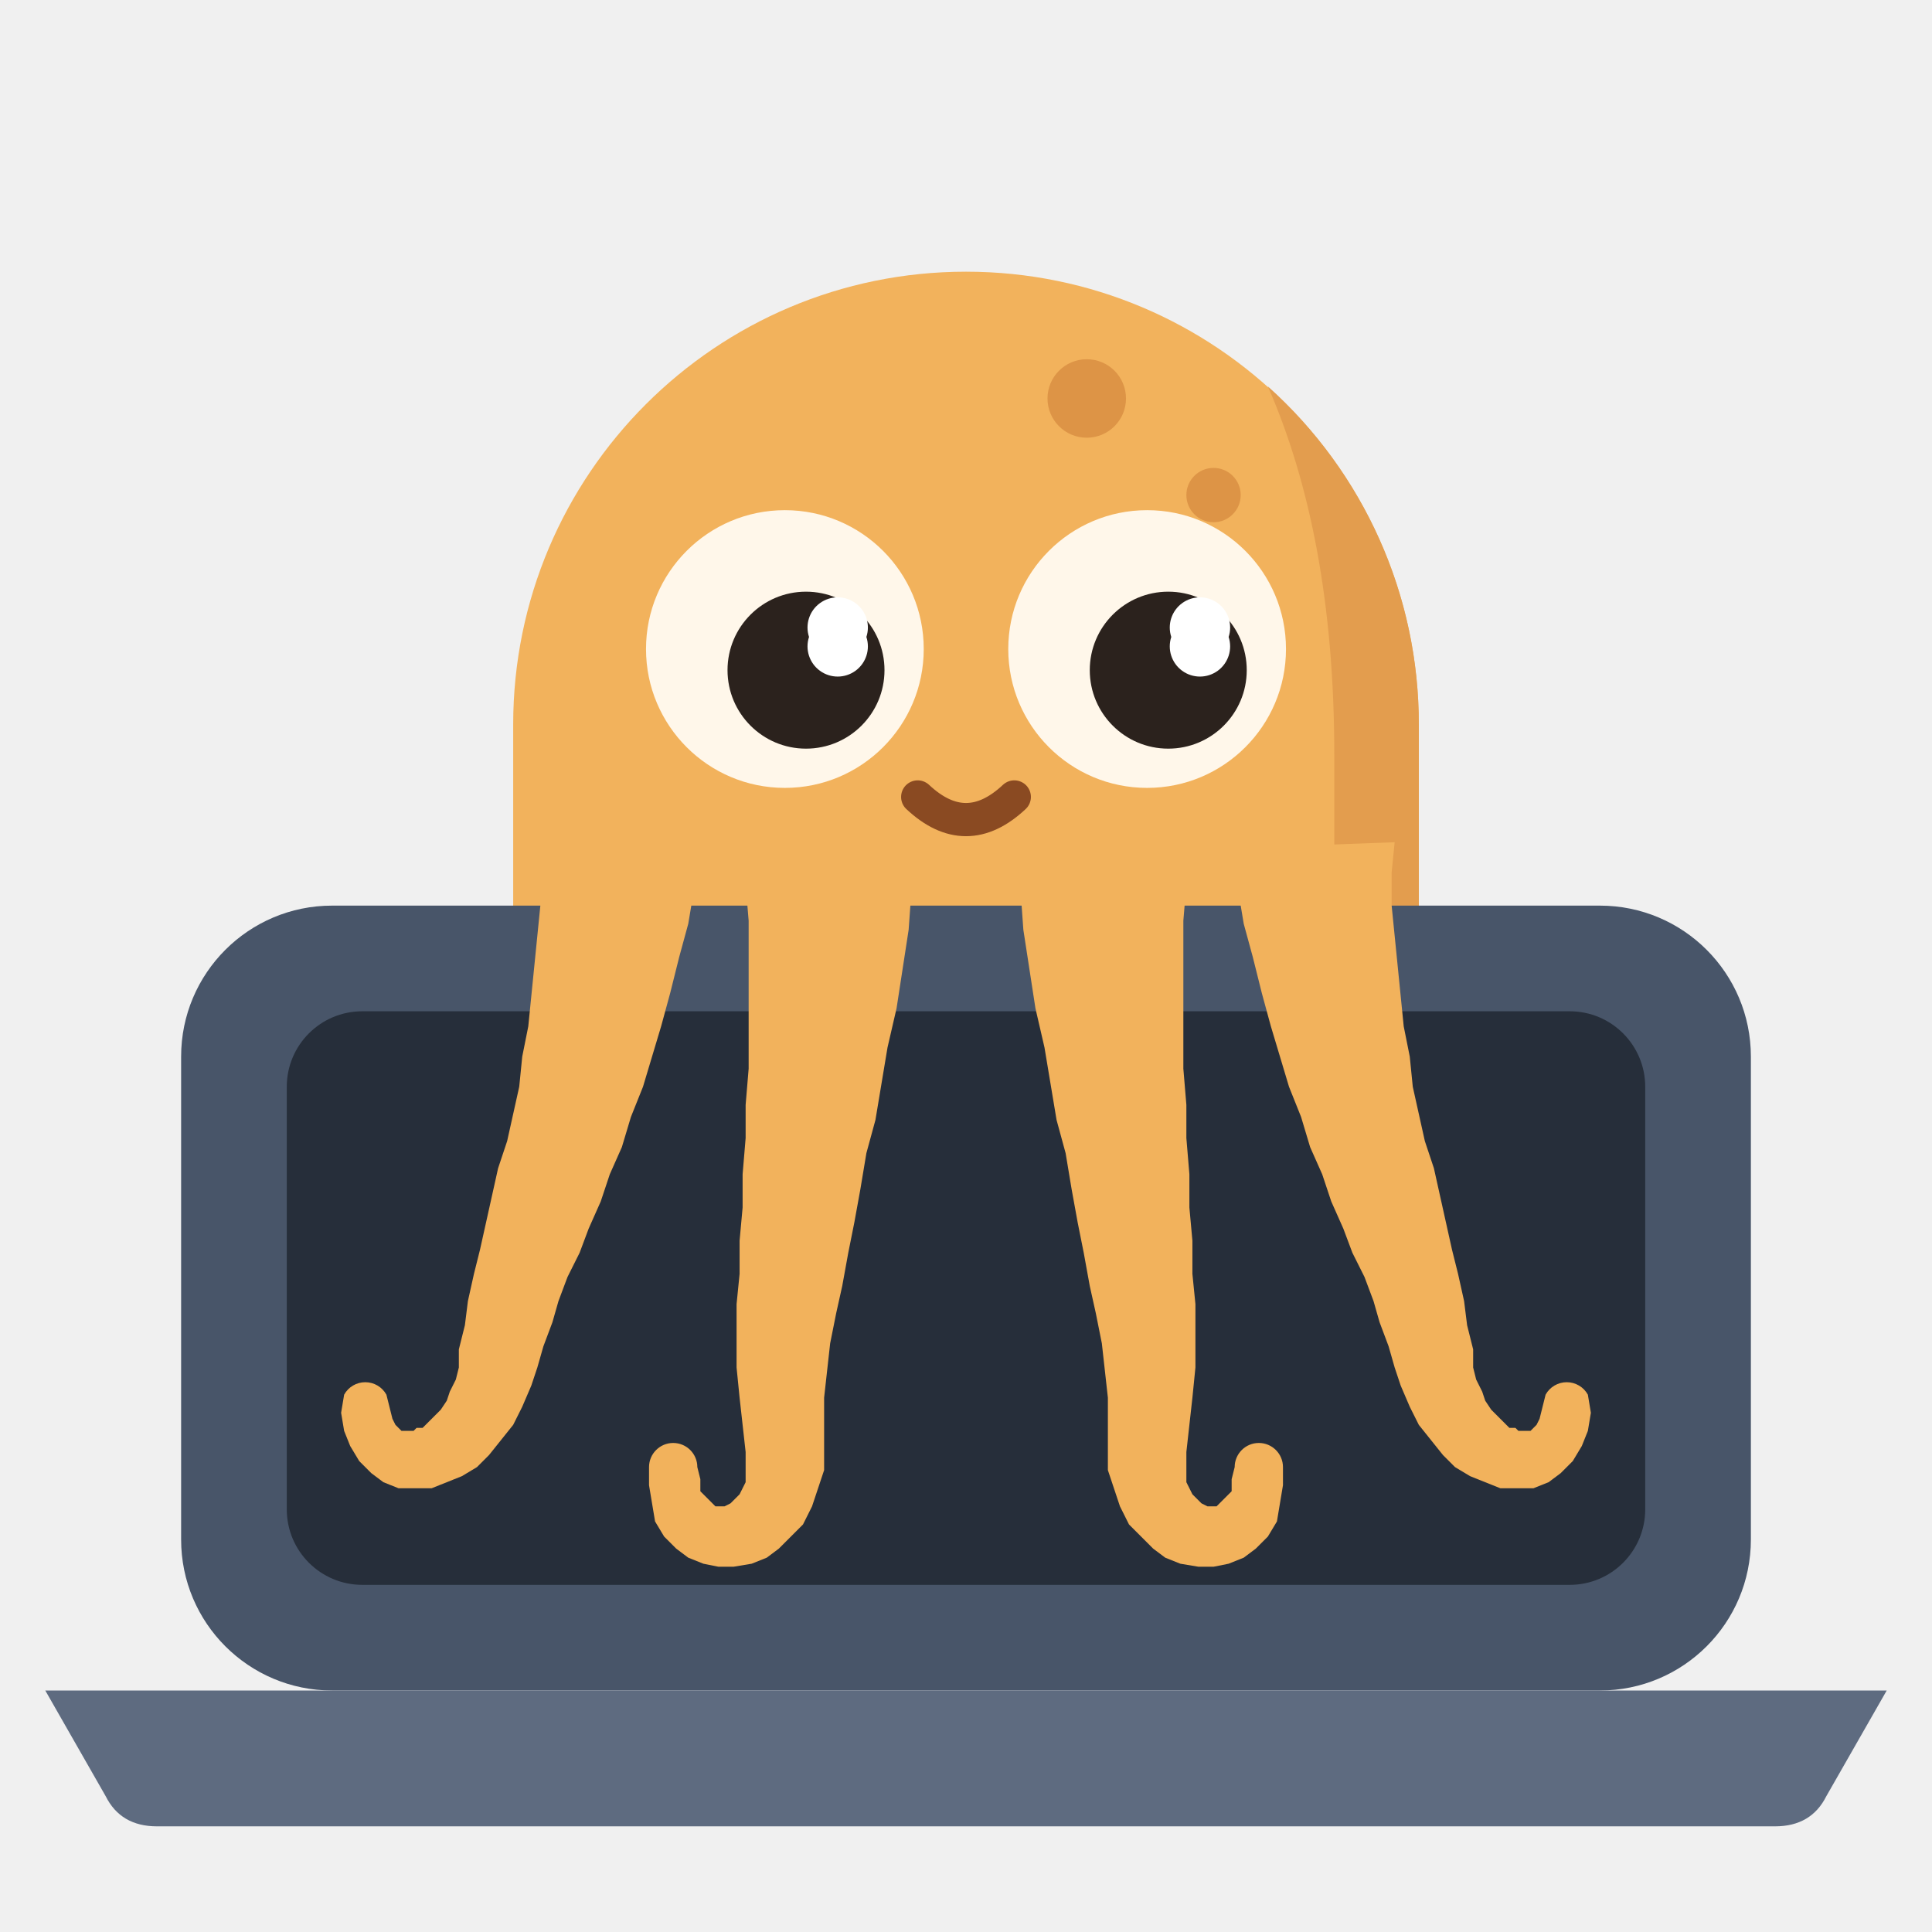
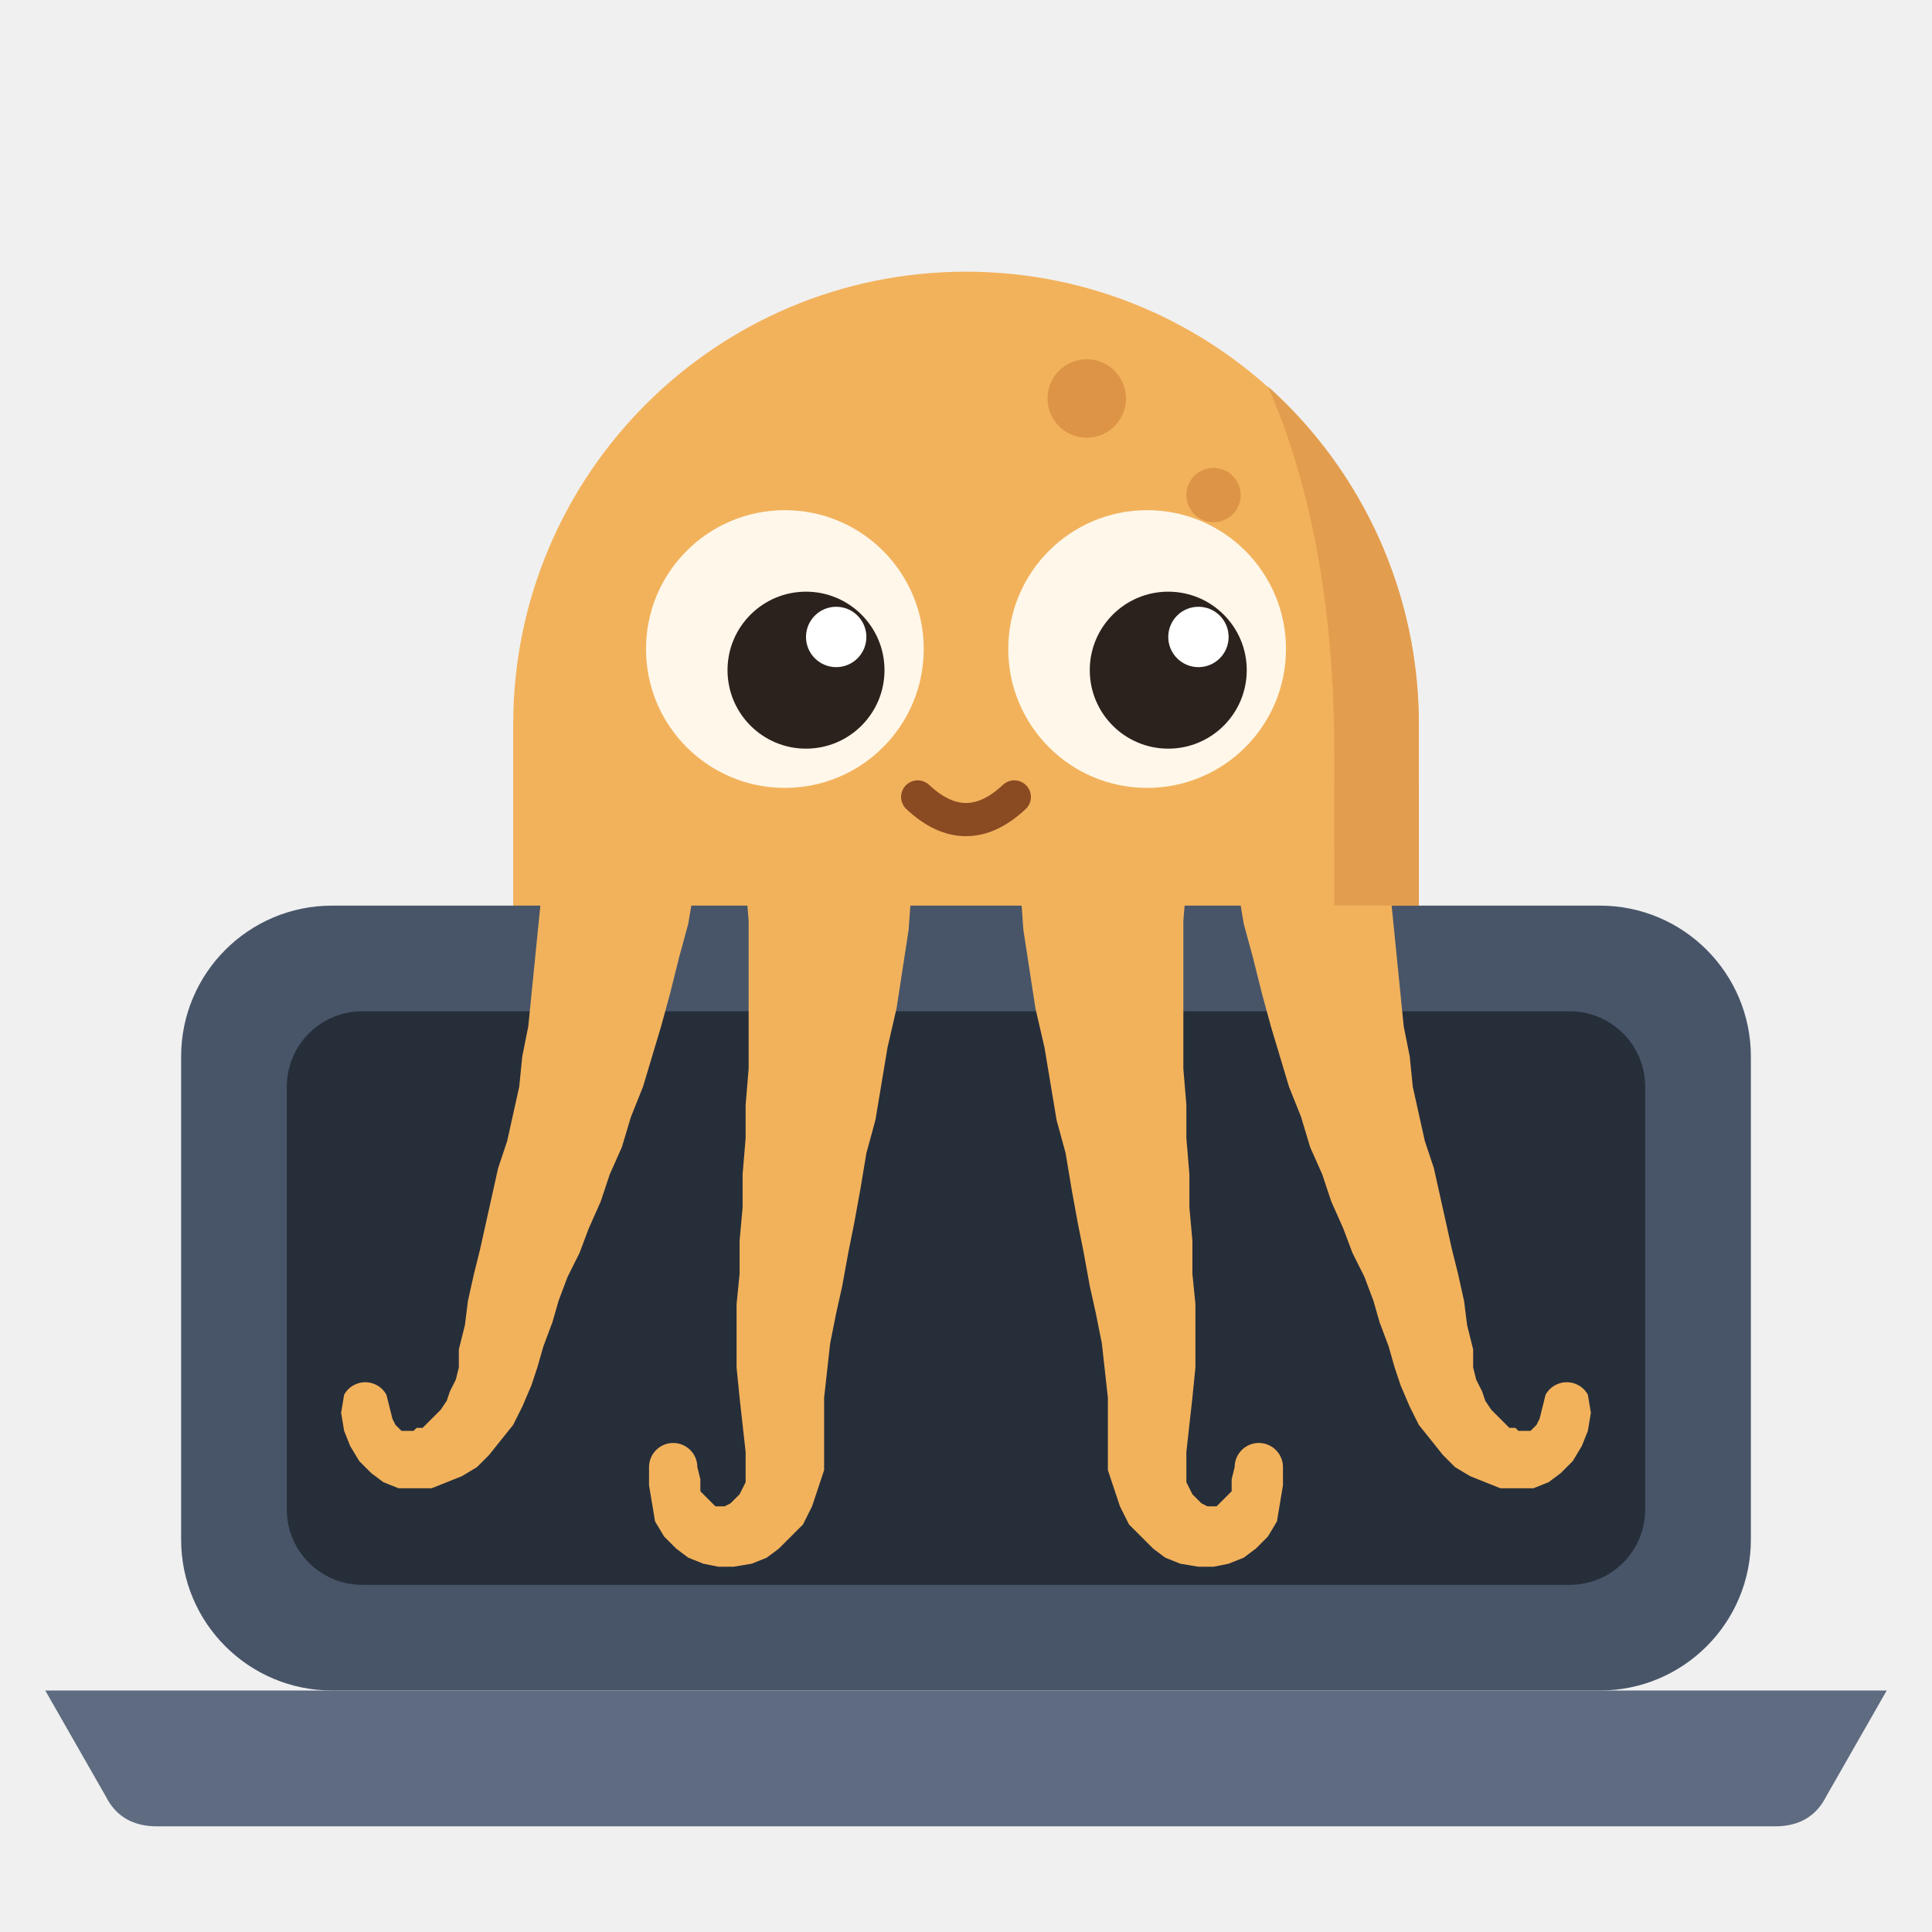
<svg xmlns="http://www.w3.org/2000/svg" viewBox="0 0 64 64" width="256" height="256" role="img" aria-label="Logo do Otto TV">
  <path d="M17 34V24A15 15 0 0 1 47 24V34Z" fill="#F2B25C" />
  <path d="M42 12.8A15 15 0 0 1 47 24V34H44.2V25C44.2 20 43.4 16 42 12.8Z" fill="#E39D4E" />
  <path d="M34.7 13.2a1.3 1.3 0 1 0 2.6 0a1.3 1.3 0 1 0 -2.6 0ZM39.3 16.4a0.9 0.9 0 1 0 1.8 0a0.9 0.9 0 1 0 -1.8 0Z" fill="#DD9446" />
  <path d="M21.4 21.5a4.6 4.6 0 1 0 9.2 0a4.6 4.6 0 1 0 -9.2 0ZM33.4 21.5a4.6 4.6 0 1 0 9.2 0a4.6 4.6 0 1 0 -9.2 0Z" fill="#FFF7EA" />
  <path d="M24.1 22.2a2.6 2.6 0 1 0 5.2 0a2.6 2.6 0 1 0 -5.2 0ZM36.1 22.2a2.6 2.6 0 1 0 5.2 0a2.6 2.6 0 1 0 -5.2 0Z" fill="#2B221D" />
-   <path d="M26.8 21.1a1 1 0 1 0 1.9 0a1 1 0 1 0 -1.9 0ZM38.8 21.1a1 1 0 1 0 1.9 0a1 1 0 1 0 -1.9 0Z" fill="#FFFFFF" />
+   <path d="M26.7 21.1a1 1 0 1 0 2 0a1 1 0 1 0 -2 0ZM38.7 21.1a1 1 0 1 0 2 0a1 1 0 1 0 -2 0Z" fill="#FFFFFF" />
  <path d="M30.4 26.4Q32 27.9 33.6 26.4" fill="none" stroke="#8A4A22" stroke-width="1.1" stroke-linecap="round" stroke-linejoin="round" />
  <path d="M11 30H53A5 5 0 0 1 58 35V51A5 5 0 0 1 53 56H11A5 5 0 0 1 6 51V35A5 5 0 0 1 11 30Z" fill="#485569" />
  <path d="M12 33.5H52A2.5 2.5 0 0 1 54.5 36V50A2.5 2.5 0 0 1 52 52.5H12A2.5 2.5 0 0 1 9.5 50V36A2.5 2.5 0 0 1 12 33.5Z" fill="#262E3A" />
  <path d="M1.5 56H62.5L60.5 59.5Q60 60.5 58.8 60.5H5.2Q4 60.5 3.5 59.5Z" fill="#5E6B80" />
  <path d="M17.8 27.9L17.9 28.9L17.9 30L17.8 31L17.7 32L17.6 33L17.5 34L17.3 35L17.2 36L17 36.9L16.8 37.8L16.5 38.7L16.3 39.6L16.1 40.5L15.9 41.4L15.7 42.2L15.5 43.1L15.4 43.9L15.2 44.7L15.2 45.3L15.1 45.7L14.9 46.1L14.8 46.4L14.6 46.7L14.4 46.9L14.2 47.1L14 47.3L13.8 47.3L13.7 47.4L13.5 47.4L13.4 47.4L13.3 47.4L13.2 47.3L13.1 47.2L13 47L12.9 46.6L12.8 46.2A0.8 0.8 0 0 0 11.4 46.2L11.3 46.8L11.4 47.4L11.6 47.9L11.9 48.4L12.3 48.8L12.7 49.1L13.2 49.3L13.7 49.3L14.3 49.3L14.8 49.1L15.3 48.9L15.8 48.6L16.2 48.2L16.6 47.7L17 47.2L17.3 46.6L17.6 45.9L17.8 45.3L18 44.6L18.3 43.8L18.5 43.1L18.8 42.3L19.2 41.5L19.5 40.7L19.9 39.8L20.2 38.9L20.6 38L20.9 37L21.3 36L21.6 35L21.9 34L22.2 32.9L22.5 31.7L22.8 30.6L23 29.4L23.2 28.1ZM24.6 28L24.7 29.3L24.8 30.5L24.8 31.7L24.8 33L24.8 34.2L24.8 35.4L24.7 36.6L24.7 37.7L24.6 38.9L24.6 40L24.5 41.1L24.5 42.2L24.4 43.2L24.4 44.3L24.4 45.3L24.5 46.3L24.6 47.2L24.7 48.1L24.7 48.5L24.7 48.8L24.7 49.1L24.6 49.3L24.5 49.5L24.4 49.6L24.3 49.7L24.2 49.8L24 49.9L23.9 49.9L23.8 49.9L23.7 49.9L23.6 49.8L23.5 49.7L23.4 49.6L23.2 49.4L23.2 49L23.1 48.6A0.8 0.8 0 0 0 21.5 48.6L21.5 49.2L21.6 49.8L21.7 50.4L22 50.9L22.4 51.3L22.8 51.6L23.3 51.8L23.8 51.9L24.3 51.9L24.9 51.8L25.4 51.6L25.8 51.3L26.2 50.9L26.6 50.5L26.9 49.9L27.1 49.3L27.3 48.7L27.3 47.9L27.3 47.1L27.3 46.3L27.4 45.4L27.5 44.5L27.7 43.5L27.9 42.6L28.1 41.5L28.3 40.5L28.5 39.4L28.7 38.2L29 37.1L29.2 35.9L29.4 34.7L29.7 33.4L29.9 32.1L30.1 30.8L30.2 29.4L30.4 28ZM33.6 28L33.8 29.4L33.9 30.8L34.1 32.1L34.3 33.4L34.6 34.7L34.8 35.9L35 37.1L35.3 38.2L35.5 39.4L35.7 40.5L35.9 41.5L36.1 42.6L36.3 43.5L36.5 44.5L36.6 45.4L36.7 46.3L36.7 47.1L36.7 47.9L36.7 48.7L36.9 49.3L37.1 49.9L37.4 50.5L37.8 50.9L38.2 51.3L38.6 51.6L39.1 51.8L39.7 51.9L40.2 51.9L40.7 51.8L41.2 51.6L41.6 51.3L42 50.9L42.3 50.4L42.4 49.8L42.5 49.2L42.5 48.6A0.8 0.8 0 0 0 40.9 48.6L40.8 49L40.8 49.4L40.6 49.6L40.5 49.7L40.4 49.8L40.3 49.9L40.2 49.9L40.1 49.9L40 49.9L39.8 49.8L39.7 49.7L39.6 49.6L39.5 49.5L39.4 49.3L39.3 49.1L39.3 48.8L39.3 48.5L39.3 48.1L39.4 47.2L39.5 46.3L39.6 45.3L39.6 44.3L39.6 43.2L39.5 42.2L39.5 41.1L39.4 40L39.4 38.9L39.3 37.7L39.3 36.6L39.2 35.4L39.2 34.2L39.2 33L39.2 31.7L39.2 30.5L39.3 29.3L39.4 28ZM40.8 28.1L41 29.4L41.2 30.6L41.5 31.7L41.8 32.9L42.1 34L42.4 35L42.7 36L43.1 37L43.4 38L43.8 38.9L44.1 39.8L44.5 40.7L44.8 41.5L45.2 42.3L45.5 43.1L45.7 43.8L46 44.6L46.2 45.3L46.4 45.9L46.7 46.6L47 47.2L47.4 47.7L47.8 48.2L48.2 48.6L48.7 48.9L49.2 49.1L49.7 49.3L50.3 49.3L50.8 49.3L51.3 49.1L51.7 48.8L52.1 48.4L52.4 47.9L52.6 47.4L52.7 46.8L52.6 46.2A0.8 0.8 0 0 0 51.2 46.2L51.1 46.6L51 47L50.9 47.2L50.8 47.3L50.7 47.4L50.6 47.4L50.5 47.4L50.3 47.4L50.2 47.3L50 47.3L49.8 47.1L49.6 46.9L49.4 46.7L49.2 46.4L49.1 46.1L48.9 45.7L48.8 45.3L48.8 44.7L48.6 43.9L48.5 43.1L48.3 42.2L48.1 41.4L47.9 40.5L47.7 39.6L47.5 38.7L47.2 37.8L47 36.9L46.8 36L46.7 35L46.5 34L46.4 33L46.3 32L46.2 31L46.1 30L46.1 28.9L46.2 27.9Z" fill="#F2B25C" />
+   <path d="M44.2 26H47V30H44.2Z" fill="#E39D4E" />
</svg>
